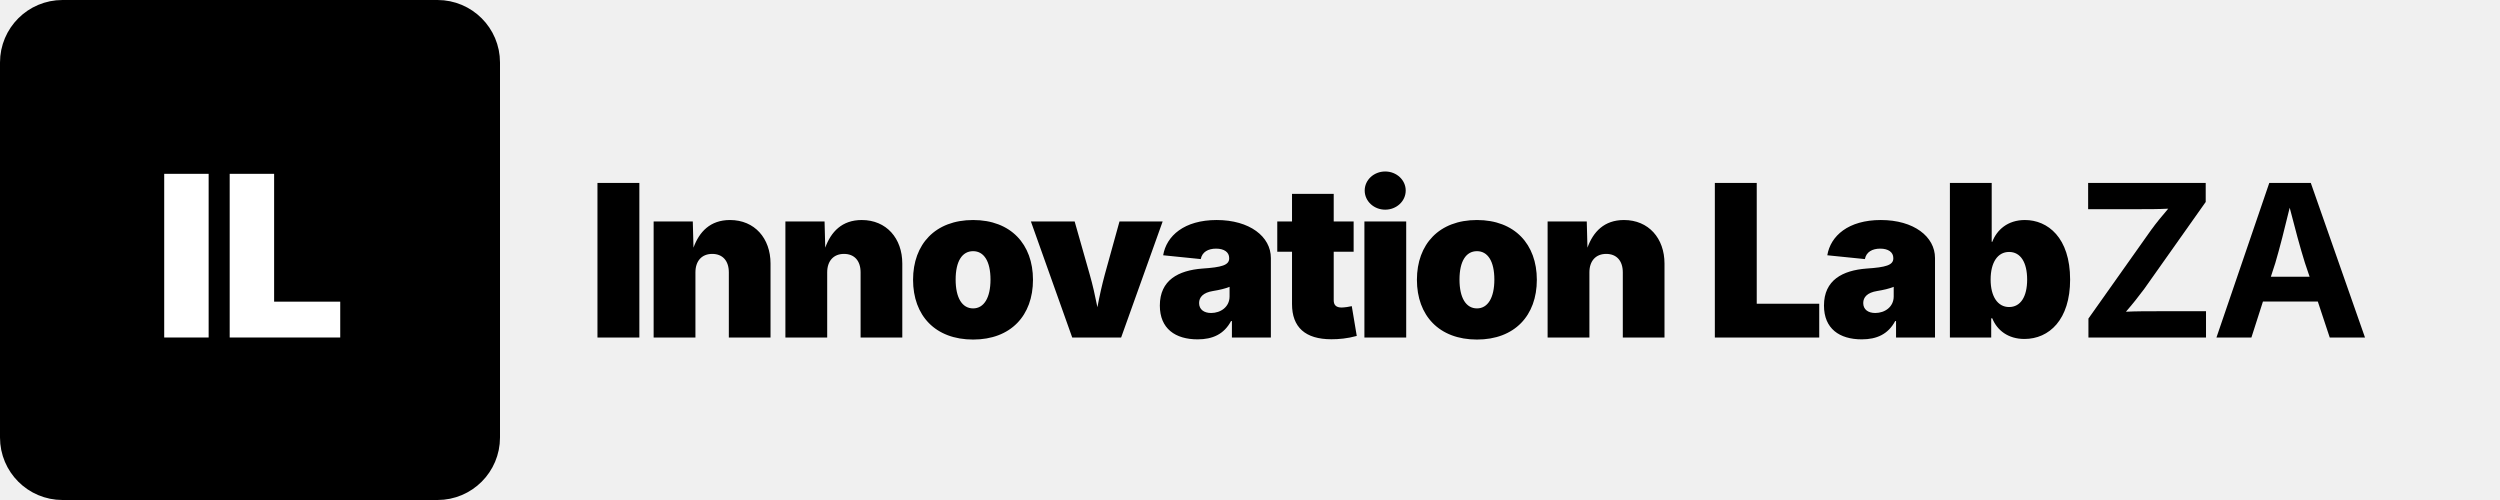
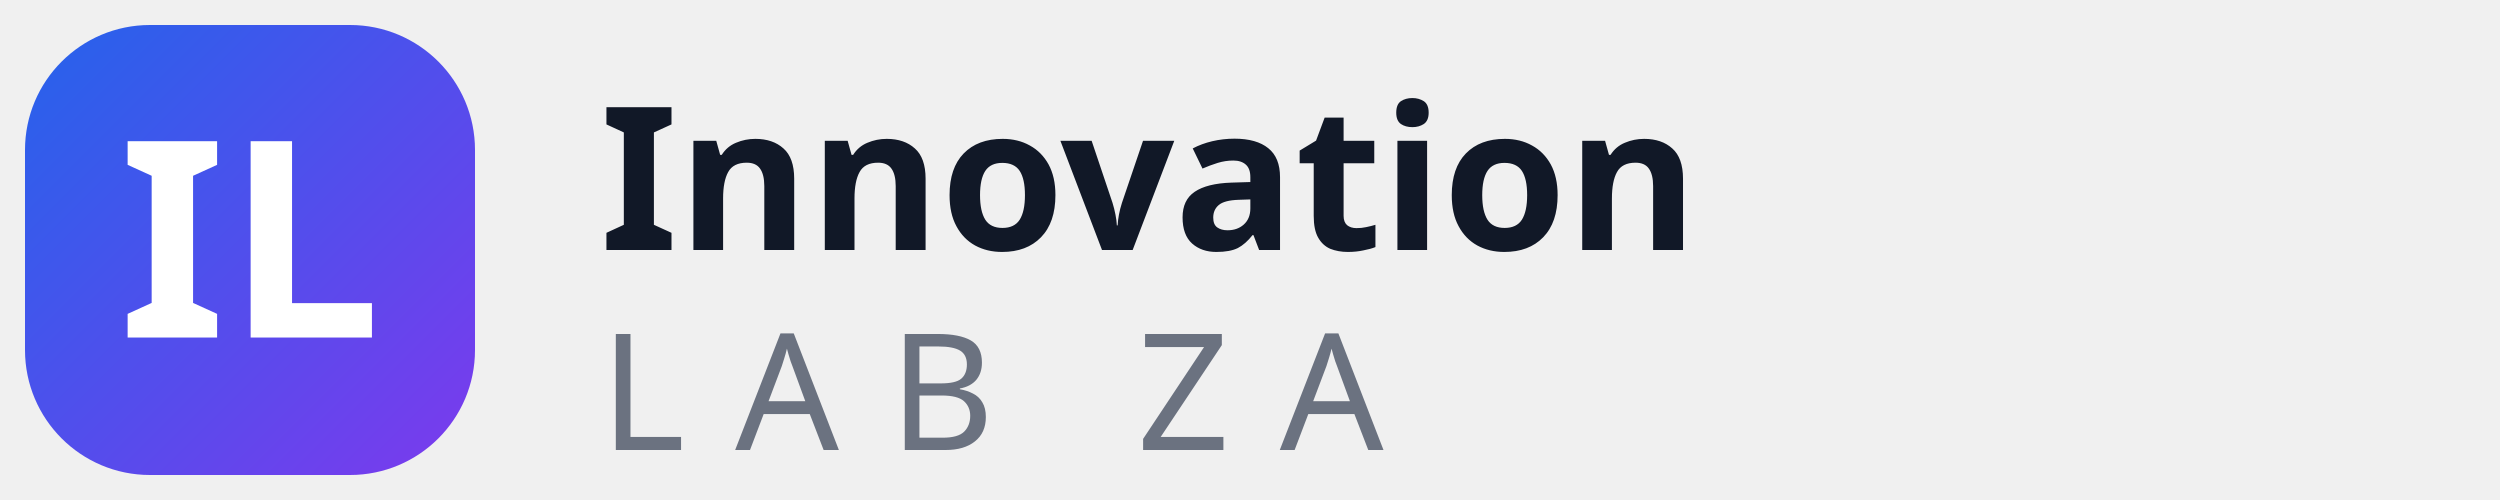
- <svg xmlns="http://www.w3.org/2000/svg" viewBox="0 0 400 80" fill="none">
-   <rect x="2" y="2" width="76" height="76" rx="8" fill="currentColor" class="logo-box" />
-   <text x="40" y="54" text-anchor="middle" font-family="system-ui, -apple-system, sans-serif" font-weight="900" font-size="36" fill="white">IL</text>
-   <rect x="2" y="2" width="76" height="76" rx="8" stroke="currentColor" stroke-width="4" fill="none" />
-   <text x="94" y="54" font-family="system-ui, -apple-system, sans-serif" font-weight="900" font-size="34" letter-spacing="-1" fill="currentColor">Innovation Lab<tspan font-weight="700" fill="currentColor" opacity="0.5"> ZA</tspan>
-   </text>
+ <svg xmlns="http://www.w3.org/2000/svg" viewBox="0 0 200 40" fill="none">
+   <rect x="2" y="2" width="36" height="36" rx="10" fill="url(#g)" />
+   <defs>
+     <linearGradient id="g" x1="0" y1="0" x2="1" y2="1">
+       <stop offset="0%" stop-color="#2563EB" />
+       <stop offset="100%" stop-color="#7C3AED" />
+     </linearGradient>
+   </defs>
+   <text x="20" y="27" text-anchor="middle" font-family="system-ui, sans-serif" font-weight="900" font-size="22" fill="white">IL</text>
+   <text x="48" y="20" font-family="system-ui, sans-serif" font-weight="800" font-size="16" fill="#111827">Innovation</text>
+   <text x="48" y="36" font-family="system-ui, sans-serif" font-weight="300" font-size="13" fill="#6B7280" letter-spacing="4">LAB ZA</text>
</svg>
